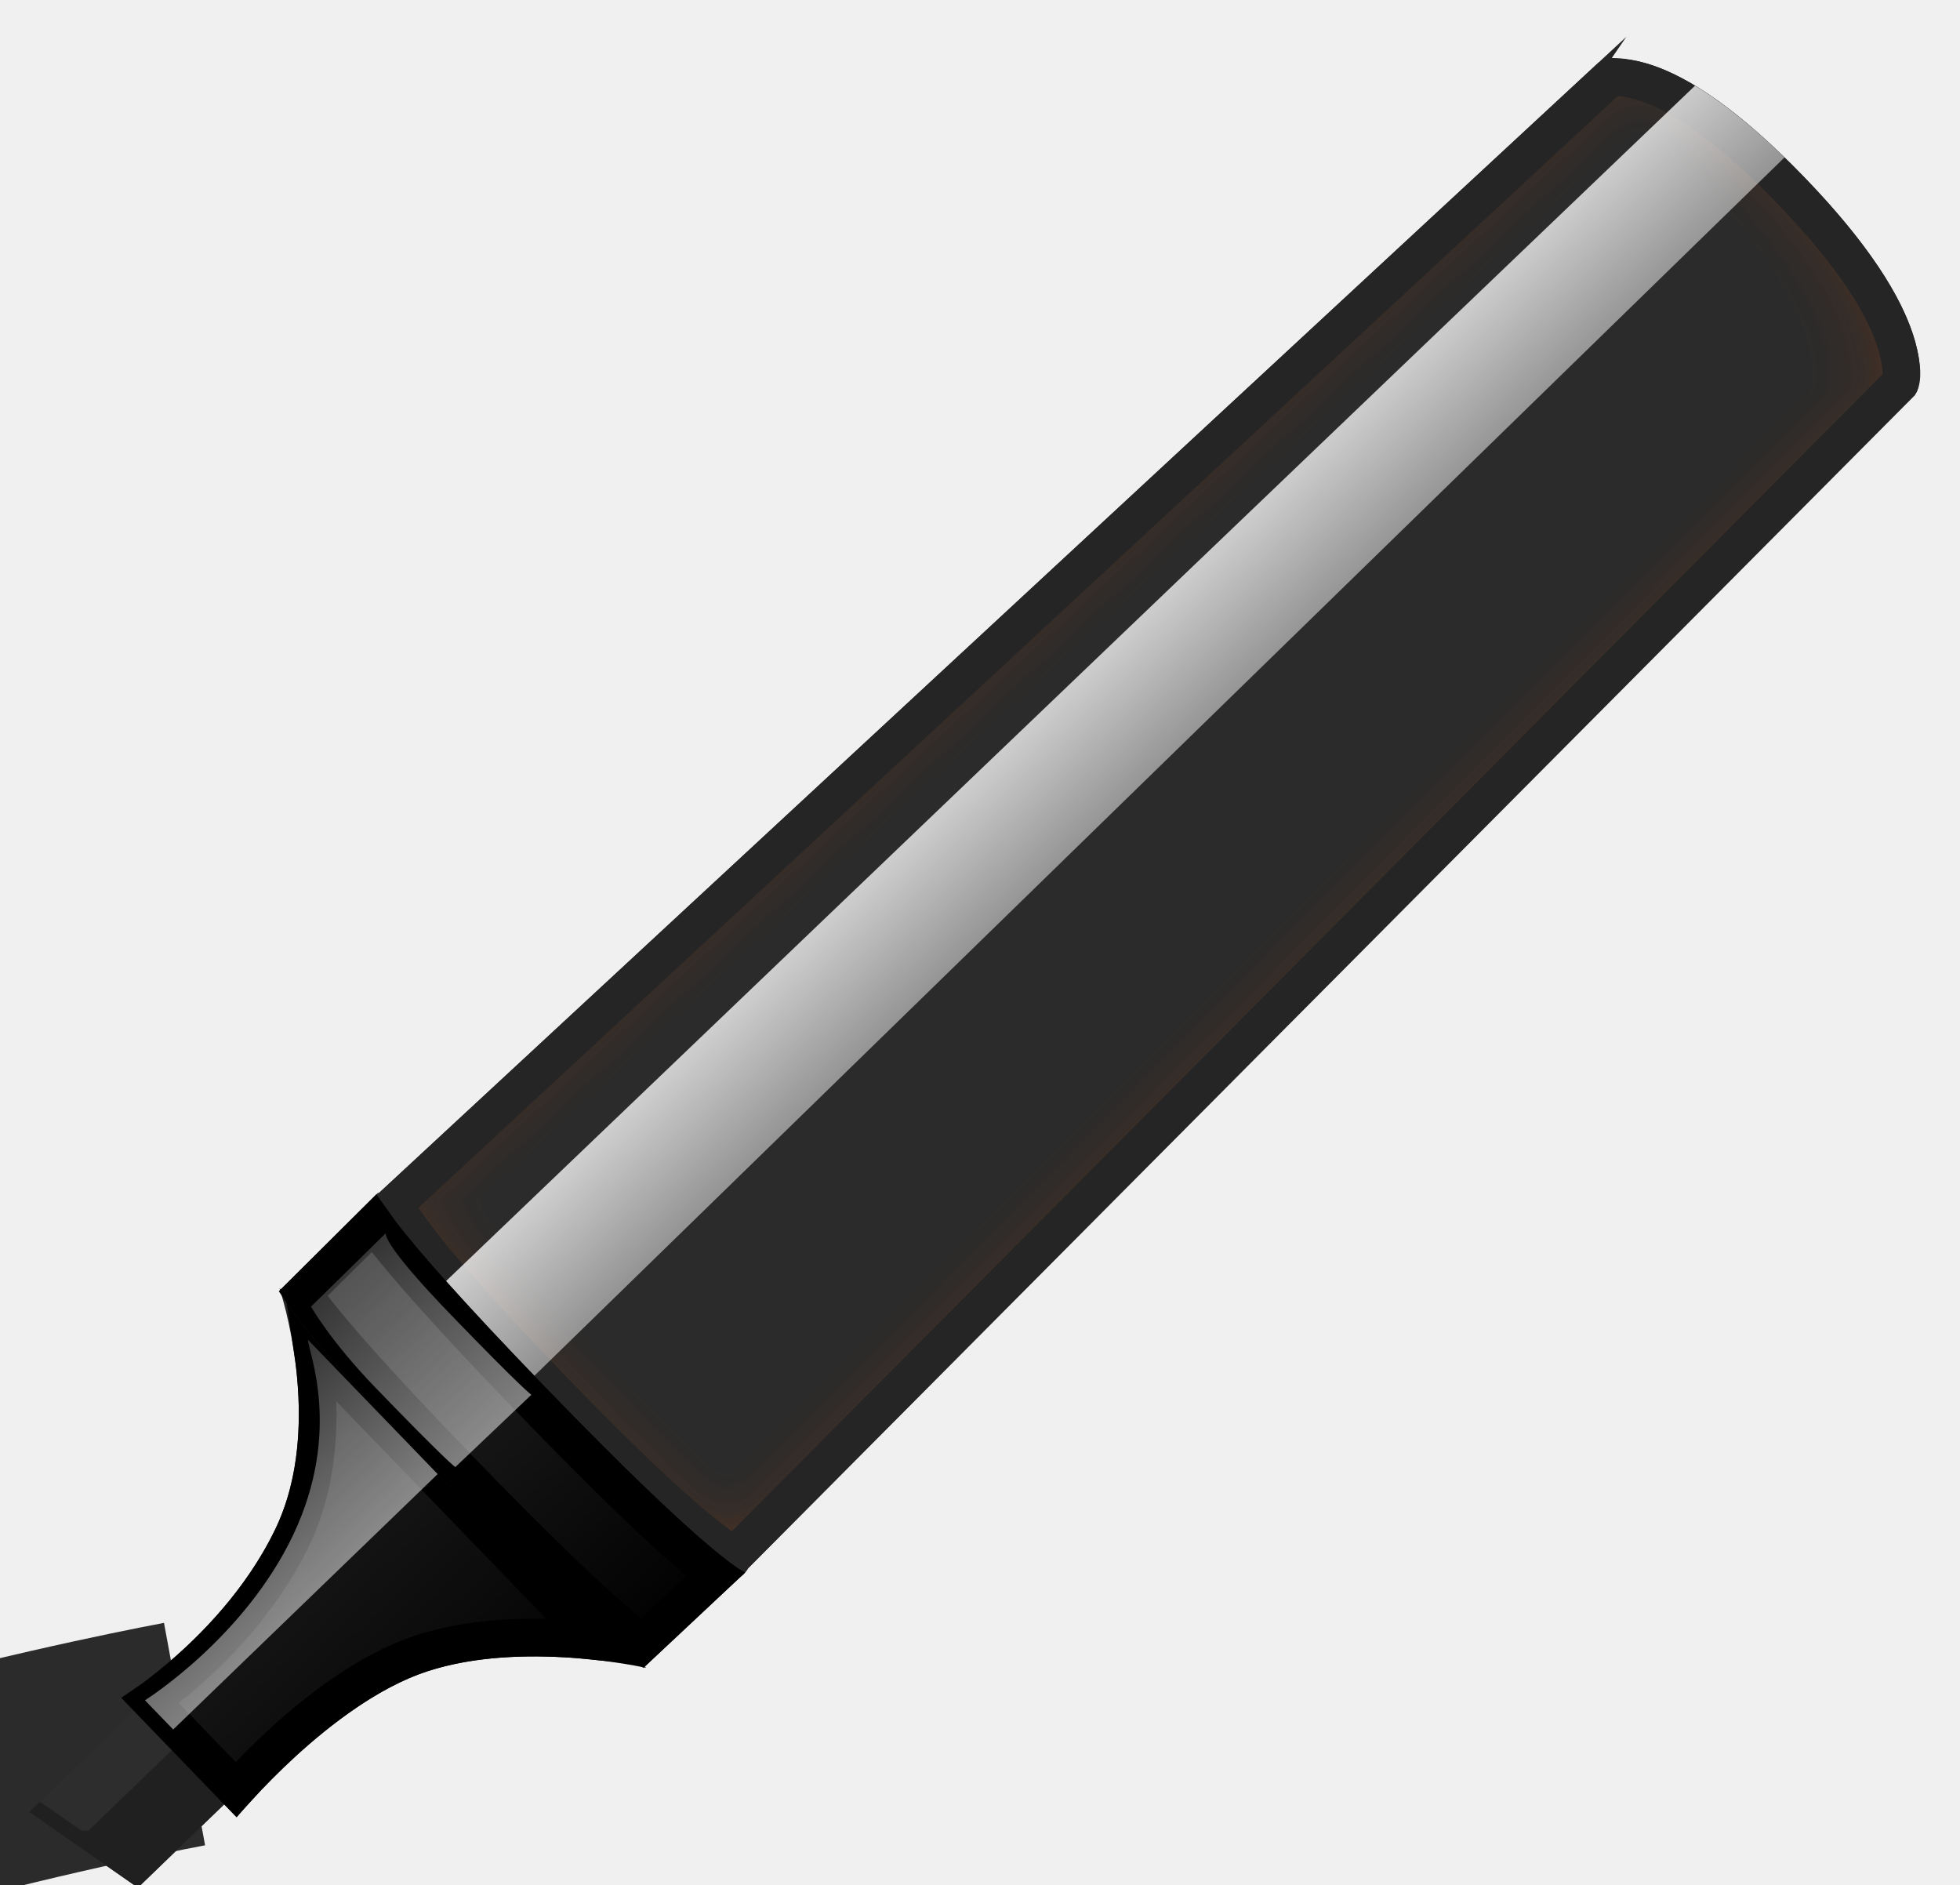
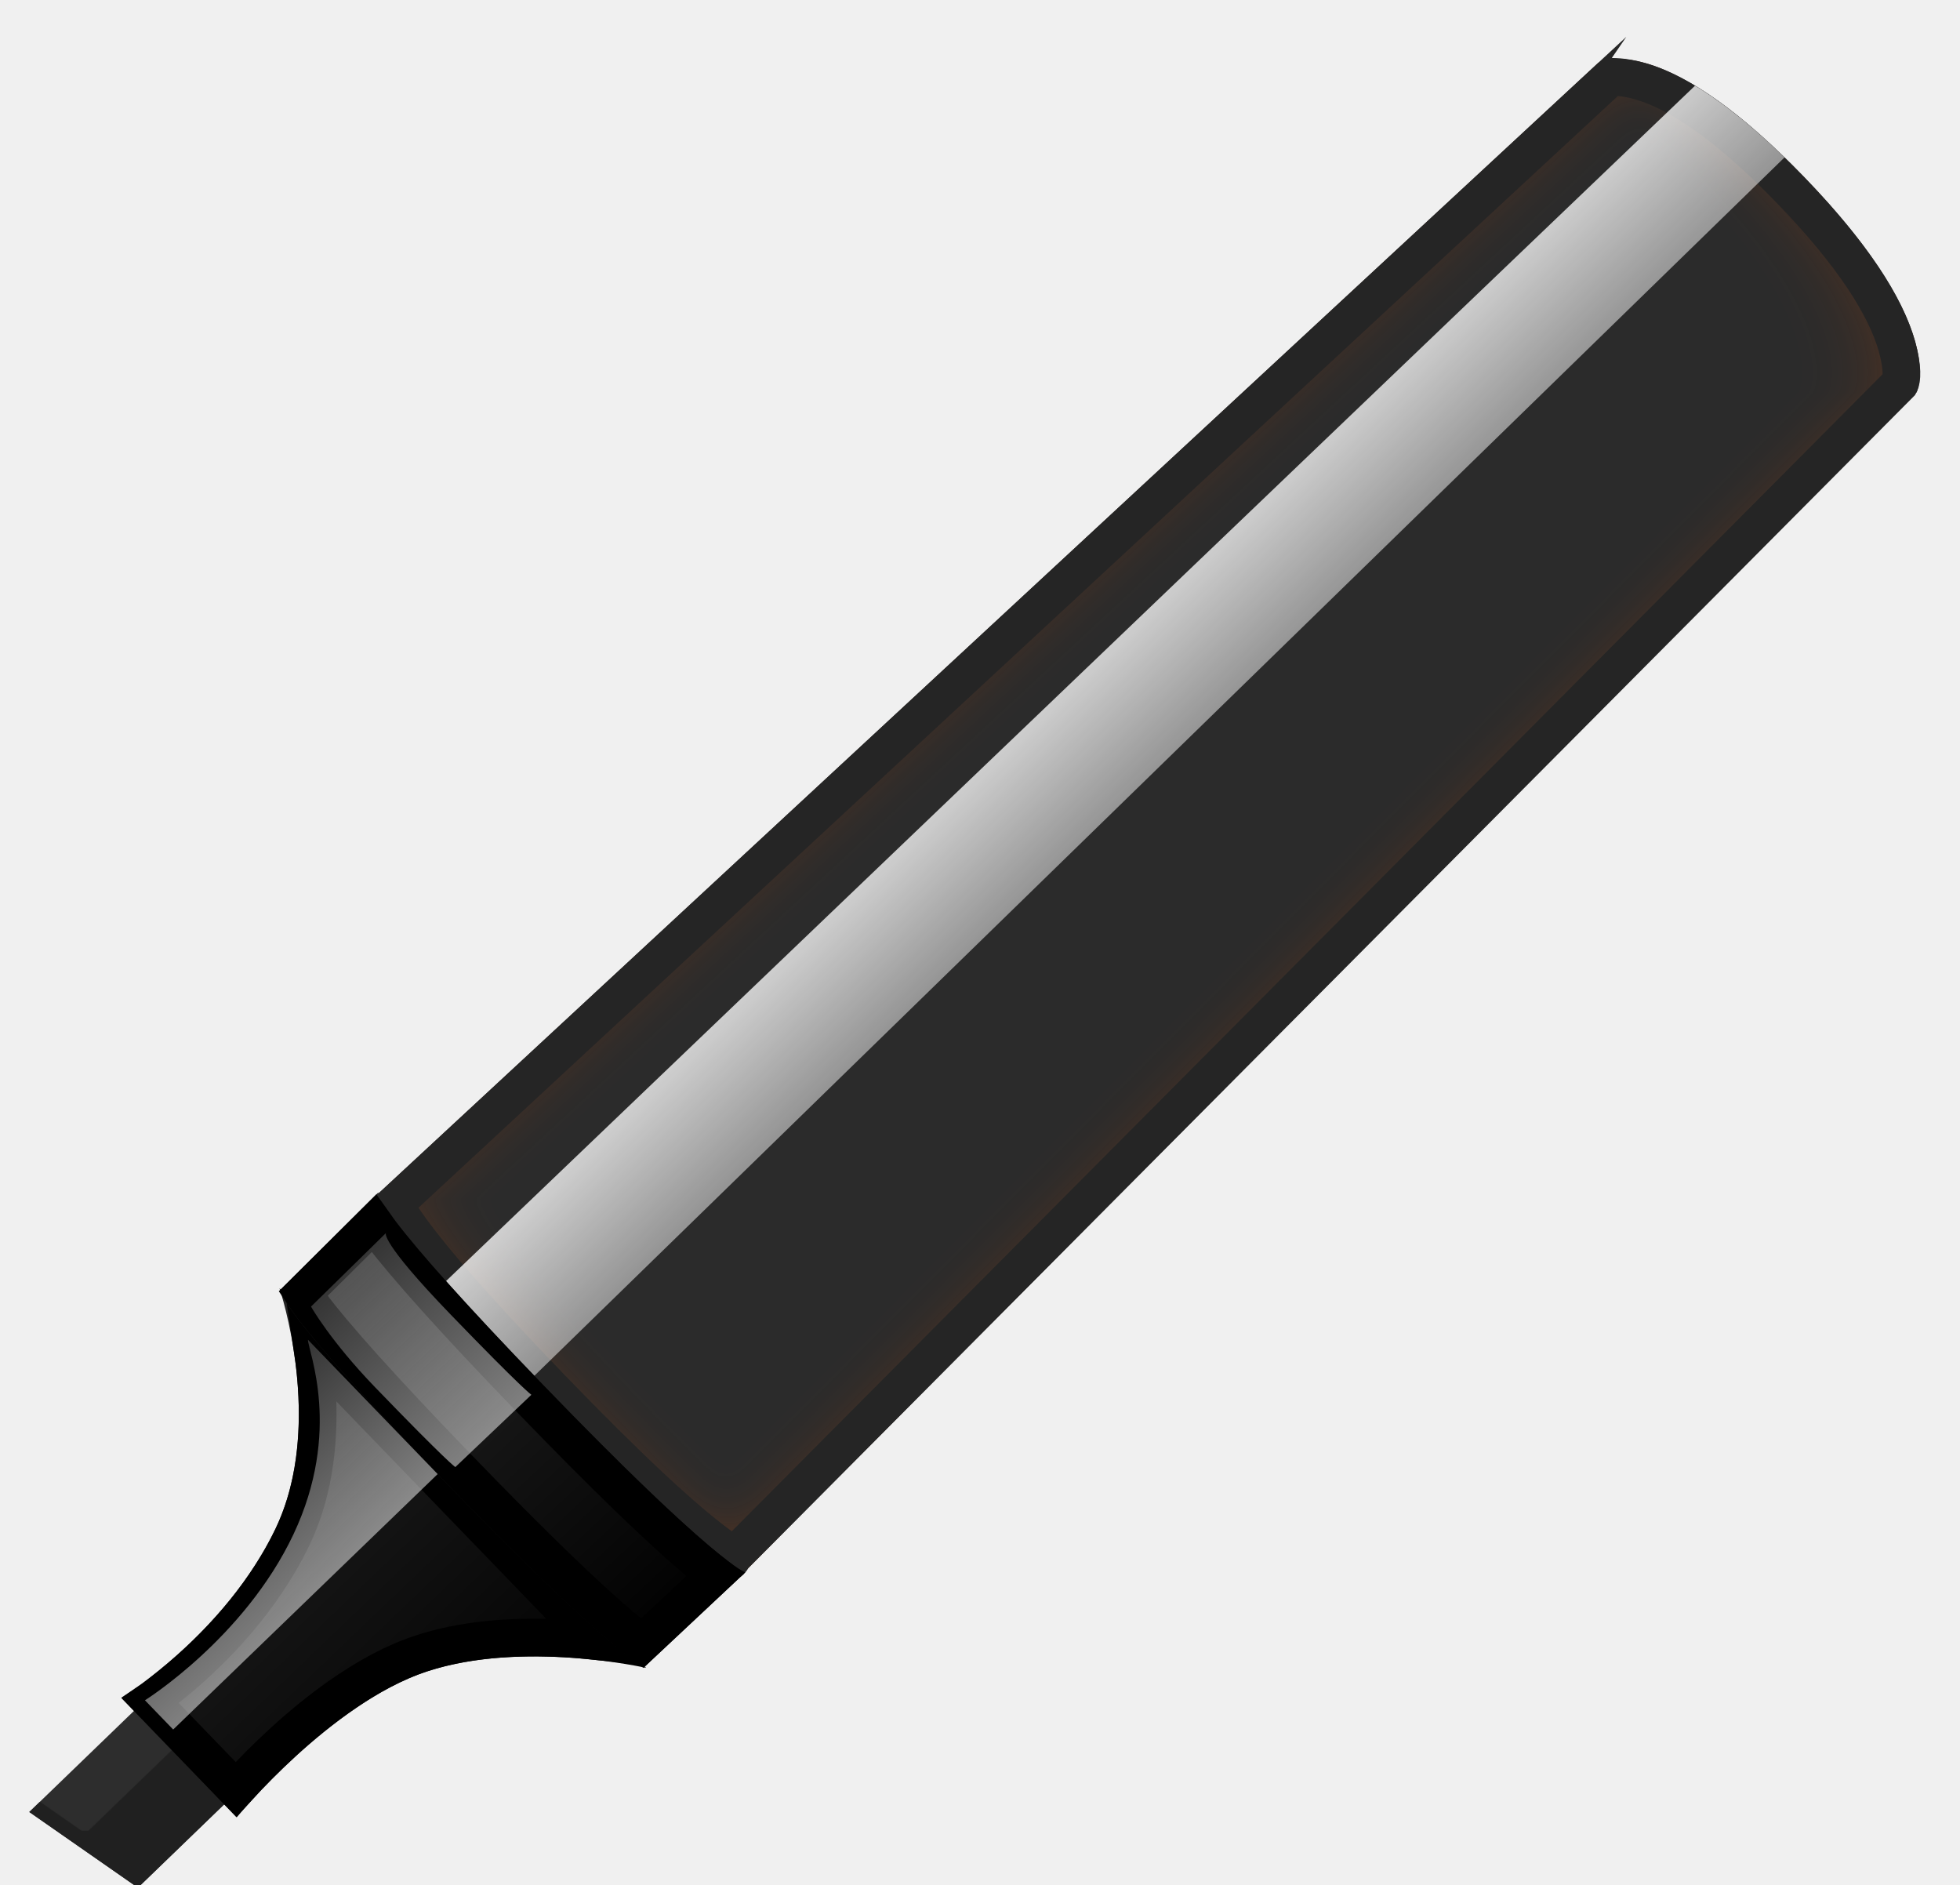
<svg xmlns="http://www.w3.org/2000/svg" xmlns:xlink="http://www.w3.org/1999/xlink" width="26px" height="25px" viewBox="0 0 26 25" version="1.1">
  <defs>
    <polygon id="path-1" points="0 2.692 0.339 4.415 2.032 4.415 2.032 2.692" />
    <filter x="-24.6%" y="-29.0%" width="149.2%" height="158.0%" filterUnits="objectBoundingBox" id="filter-2">
      <feOffset dx="0" dy="-1" in="SourceAlpha" result="shadowOffsetInner1" />
      <feComposite in="shadowOffsetInner1" in2="SourceAlpha" operator="arithmetic" k2="-1" k3="1" result="shadowInnerInner1" />
      <feColorMatrix values="0 0 0 0 0.125   0 0 0 0 0.125   0 0 0 0 0.125  0 0 0 1 0" type="matrix" in="shadowInnerInner1" />
    </filter>
    <linearGradient x1="50.602%" y1="0%" x2="50%" y2="100%" id="linearGradient-3">
      <stop stop-color="#242424" offset="0%" />
      <stop stop-color="#000000" offset="100%" />
    </linearGradient>
    <path d="M1.93,4.654 C1.93,4.654 3.879,4.43 5.089,5.015 C6.298,5.6 7.213,7 7.213,7 L7.213,0 C7.213,0 6.4,1.723 4.957,2.259 C3.513,2.796 1.93,2.454 1.93,2.454 L1.93,4.654 Z" id="path-4" />
    <path d="M9.23705556e-14,3.446 C9.23705556e-14,6.892 0.305,6.994 0.305,6.994 L22.451,6.539 C22.451,6.539 23.365,6.241 23.365,3.454 C23.365,0.666 22.451,0.461 22.451,0.461 L0.305,0.006 C0.305,0.006 9.23705556e-14,1.04086011e-13 9.23705556e-14,3.446 Z" id="path-5" />
    <filter x="-2.1%" y="-7.2%" width="104.3%" height="114.3%" filterUnits="objectBoundingBox" id="filter-7">
      <feGaussianBlur stdDeviation="0.5" in="SourceAlpha" result="shadowBlurInner1" />
      <feOffset dx="0" dy="0" in="shadowBlurInner1" result="shadowOffsetInner1" />
      <feComposite in="shadowOffsetInner1" in2="SourceAlpha" operator="arithmetic" k2="-1" k3="1" result="shadowInnerInner1" />
      <feColorMatrix values="0 0 0 0 0.846   0 0 0 0 0.296   0 0 0 0 0.003  0 0 0 0.5 0" type="matrix" in="shadowInnerInner1" />
    </filter>
    <linearGradient x1="50%" y1="0%" x2="50%" y2="100%" id="linearGradient-8">
      <stop stop-color="#FFFFFF" stop-opacity="0.776" offset="0%" />
      <stop stop-color="#FFFFFF" stop-opacity="0.493" offset="100%" />
    </linearGradient>
    <linearGradient x1="50.602%" y1="0%" x2="50%" y2="100%" id="linearGradient-9">
      <stop stop-color="#282828" offset="0%" />
      <stop stop-color="#000000" offset="100%" />
    </linearGradient>
    <path d="M7.213,6.976 L9.041,7.003 C9.041,7.003 8.838,6.675 8.838,3.349 C8.838,0.024 9.041,-0.003 9.041,-0.003 L7.213,0.024 C7.213,0.024 7.01,-1.5405506e-07 7.01,3.338 C7.01,6.677 7.213,6.976 7.213,6.976 Z" id="path-10" />
    <filter x="0.0%" y="0.0%" width="100.0%" height="100.0%" filterUnits="objectBoundingBox" id="filter-11">
      <feOffset dx="0" dy="0" in="SourceAlpha" result="shadowOffsetInner1" />
      <feComposite in="shadowOffsetInner1" in2="SourceAlpha" operator="arithmetic" k2="-1" k3="1" result="shadowInnerInner1" />
      <feColorMatrix values="0 0 0 0 0   0 0 0 0 0   0 0 0 0 0  0 0 0 1 0" type="matrix" in="shadowInnerInner1" />
    </filter>
    <linearGradient x1="50.602%" y1="0%" x2="50%" y2="100%" id="linearGradient-12">
      <stop stop-color="#FCFCFC" stop-opacity="0.21" offset="0%" />
      <stop stop-color="#FFFFFF" stop-opacity="0.5" offset="100%" />
    </linearGradient>
  </defs>
  <g id="Page-1" stroke="none" stroke-width="1" fill="none" fill-rule="evenodd">
-     <g id="Group" transform="translate(-539, 23)" stroke="#2B2B2B" stroke-width="3">
-       <path d="M541.448,0 C541.448,0 512.749,5.304 555.388,9.314 C598.027,13.324 539.808,30.012 539.808,30.012" id="Path-213" />
-     </g>
    <g id="画笔" transform="translate(-535, -2)">
      <g id="深灰" transform="translate(547.4593, 15.5) rotate(-44) translate(-547.4593, -15.5) translate(531.4593, 12)">
        <g id="Rectangle-57">
          <use fill="#2D2D2D" fill-rule="evenodd" xlink:href="#path-1" />
          <use fill="black" fill-opacity="1" filter="url(#filter-2)" xlink:href="#path-1" />
        </g>
        <g id="Rectangle-58">
          <use fill="url(#linearGradient-3)" fill-rule="evenodd" xlink:href="#path-4" />
          <path stroke="#000000" stroke-width="0.5" d="M2.18,4.382 C2.771,4.343 3.41,4.353 4.017,4.447 C4.465,4.516 4.863,4.628 5.198,4.79 C5.629,4.998 6.047,5.312 6.448,5.702 C6.631,5.881 6.803,6.068 6.963,6.258 L6.963,0.894 C6.846,1.058 6.72,1.219 6.583,1.374 C6.128,1.89 5.616,2.281 5.044,2.494 C4.922,2.539 4.798,2.579 4.671,2.614 C3.866,2.836 3.018,2.855 2.234,2.755 C2.215,2.753 2.197,2.751 2.18,2.748 L2.18,4.382 Z" />
        </g>
        <g id="Rectangle-59-+-Rectangle-58" transform="translate(8.634921, 0)">
          <mask id="mask-6" fill="white">
            <use xlink:href="#path-5" />
          </mask>
          <g id="Rectangle-59">
            <use fill="#2B2B2B" fill-rule="evenodd" xlink:href="#path-5" />
            <use fill="black" fill-opacity="1" filter="url(#filter-7)" xlink:href="#path-5" />
            <path stroke="#252525" stroke-width="0.5" d="M0.447,0.259 C0.432,0.311 0.415,0.383 0.399,0.478 C0.306,0.997 0.25,1.952 0.25,3.446 C0.25,4.941 0.306,5.917 0.399,6.471 C0.441,6.724 0.469,6.785 0.3,6.744 L22.373,6.301 C22.427,6.284 22.547,6.183 22.688,5.923 C22.952,5.435 23.115,4.635 23.115,3.454 C23.115,2.274 22.952,1.493 22.691,1.036 C22.555,0.798 22.442,0.716 22.446,0.711 L0.447,0.259 Z" />
          </g>
          <polygon id="Rectangle-58" fill="url(#linearGradient-8)" mask="url(#mask-6)" points="-0.353 3.187 23.365 3.08 23.365 1.572 -0.353 1.464" />
        </g>
        <g id="Rectangle-58">
          <use fill="url(#linearGradient-9)" fill-rule="evenodd" xlink:href="#path-10" />
          <use fill="black" fill-opacity="1" filter="url(#filter-11)" xlink:href="#path-10" />
          <path stroke="#000000" stroke-width="0.5" d="M7.199,0.273 L7.193,0.273 L7.198,0.273 C7.198,0.273 7.199,0.273 7.199,0.273 Z M7.388,0.27 C7.379,0.319 7.369,0.382 7.359,0.46 C7.297,0.962 7.26,1.887 7.26,3.338 C7.26,4.791 7.297,5.778 7.36,6.384 C7.376,6.543 7.392,6.656 7.403,6.729 L8.727,6.749 C8.715,6.665 8.703,6.565 8.691,6.449 C8.626,5.817 8.588,4.812 8.588,3.349 C8.588,1.885 8.627,0.936 8.691,0.396 C8.698,0.344 8.704,0.296 8.711,0.251 L7.388,0.27 Z" />
        </g>
        <path d="M7.243,3.327 L8.635,3.338 C8.635,3.338 8.604,3.203 8.604,1.835 C8.604,0.466 8.737,0.455 8.737,0.455 L7.345,0.466 C7.345,0.466 7.213,0.969 7.213,1.83 C7.213,3.204 7.243,3.327 7.243,3.327 Z" id="Rectangle-59" fill="url(#linearGradient-12)" />
        <path d="M2.133,3.231 L7.01,3.231 L7.01,0.754 C6.908,0.862 6.502,1.938 5.079,2.477 C3.657,3.015 2.133,2.692 2.133,2.692 L2.133,3.231 Z" id="Path-199" fill="url(#linearGradient-12)" />
      </g>
    </g>
  </g>
</svg>
